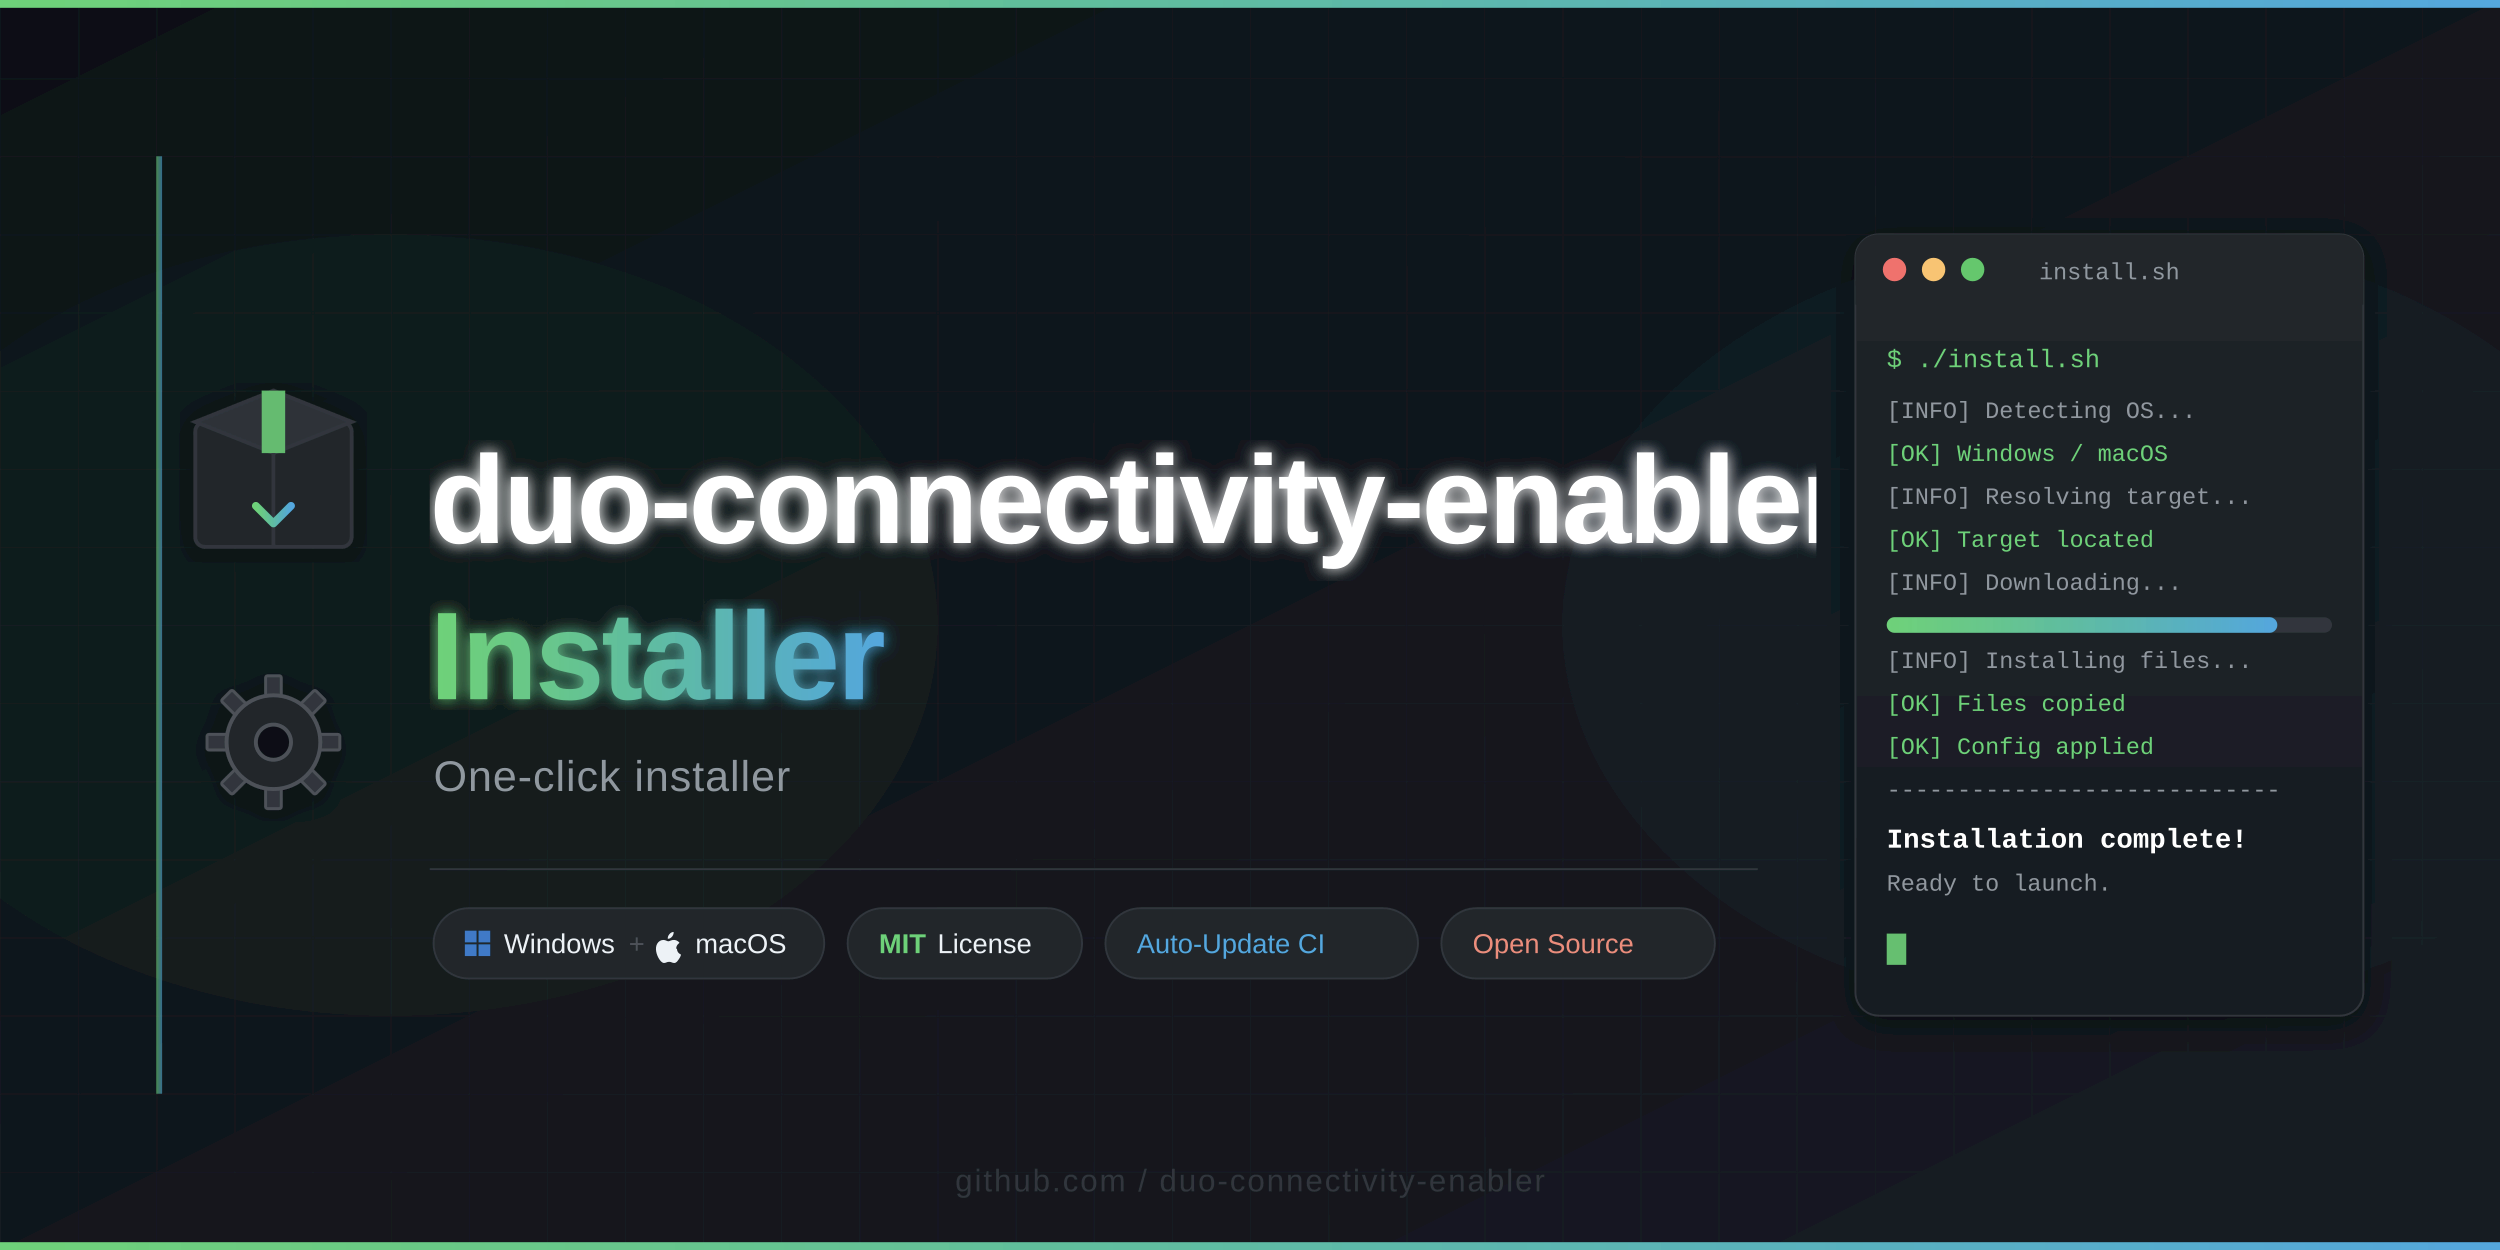
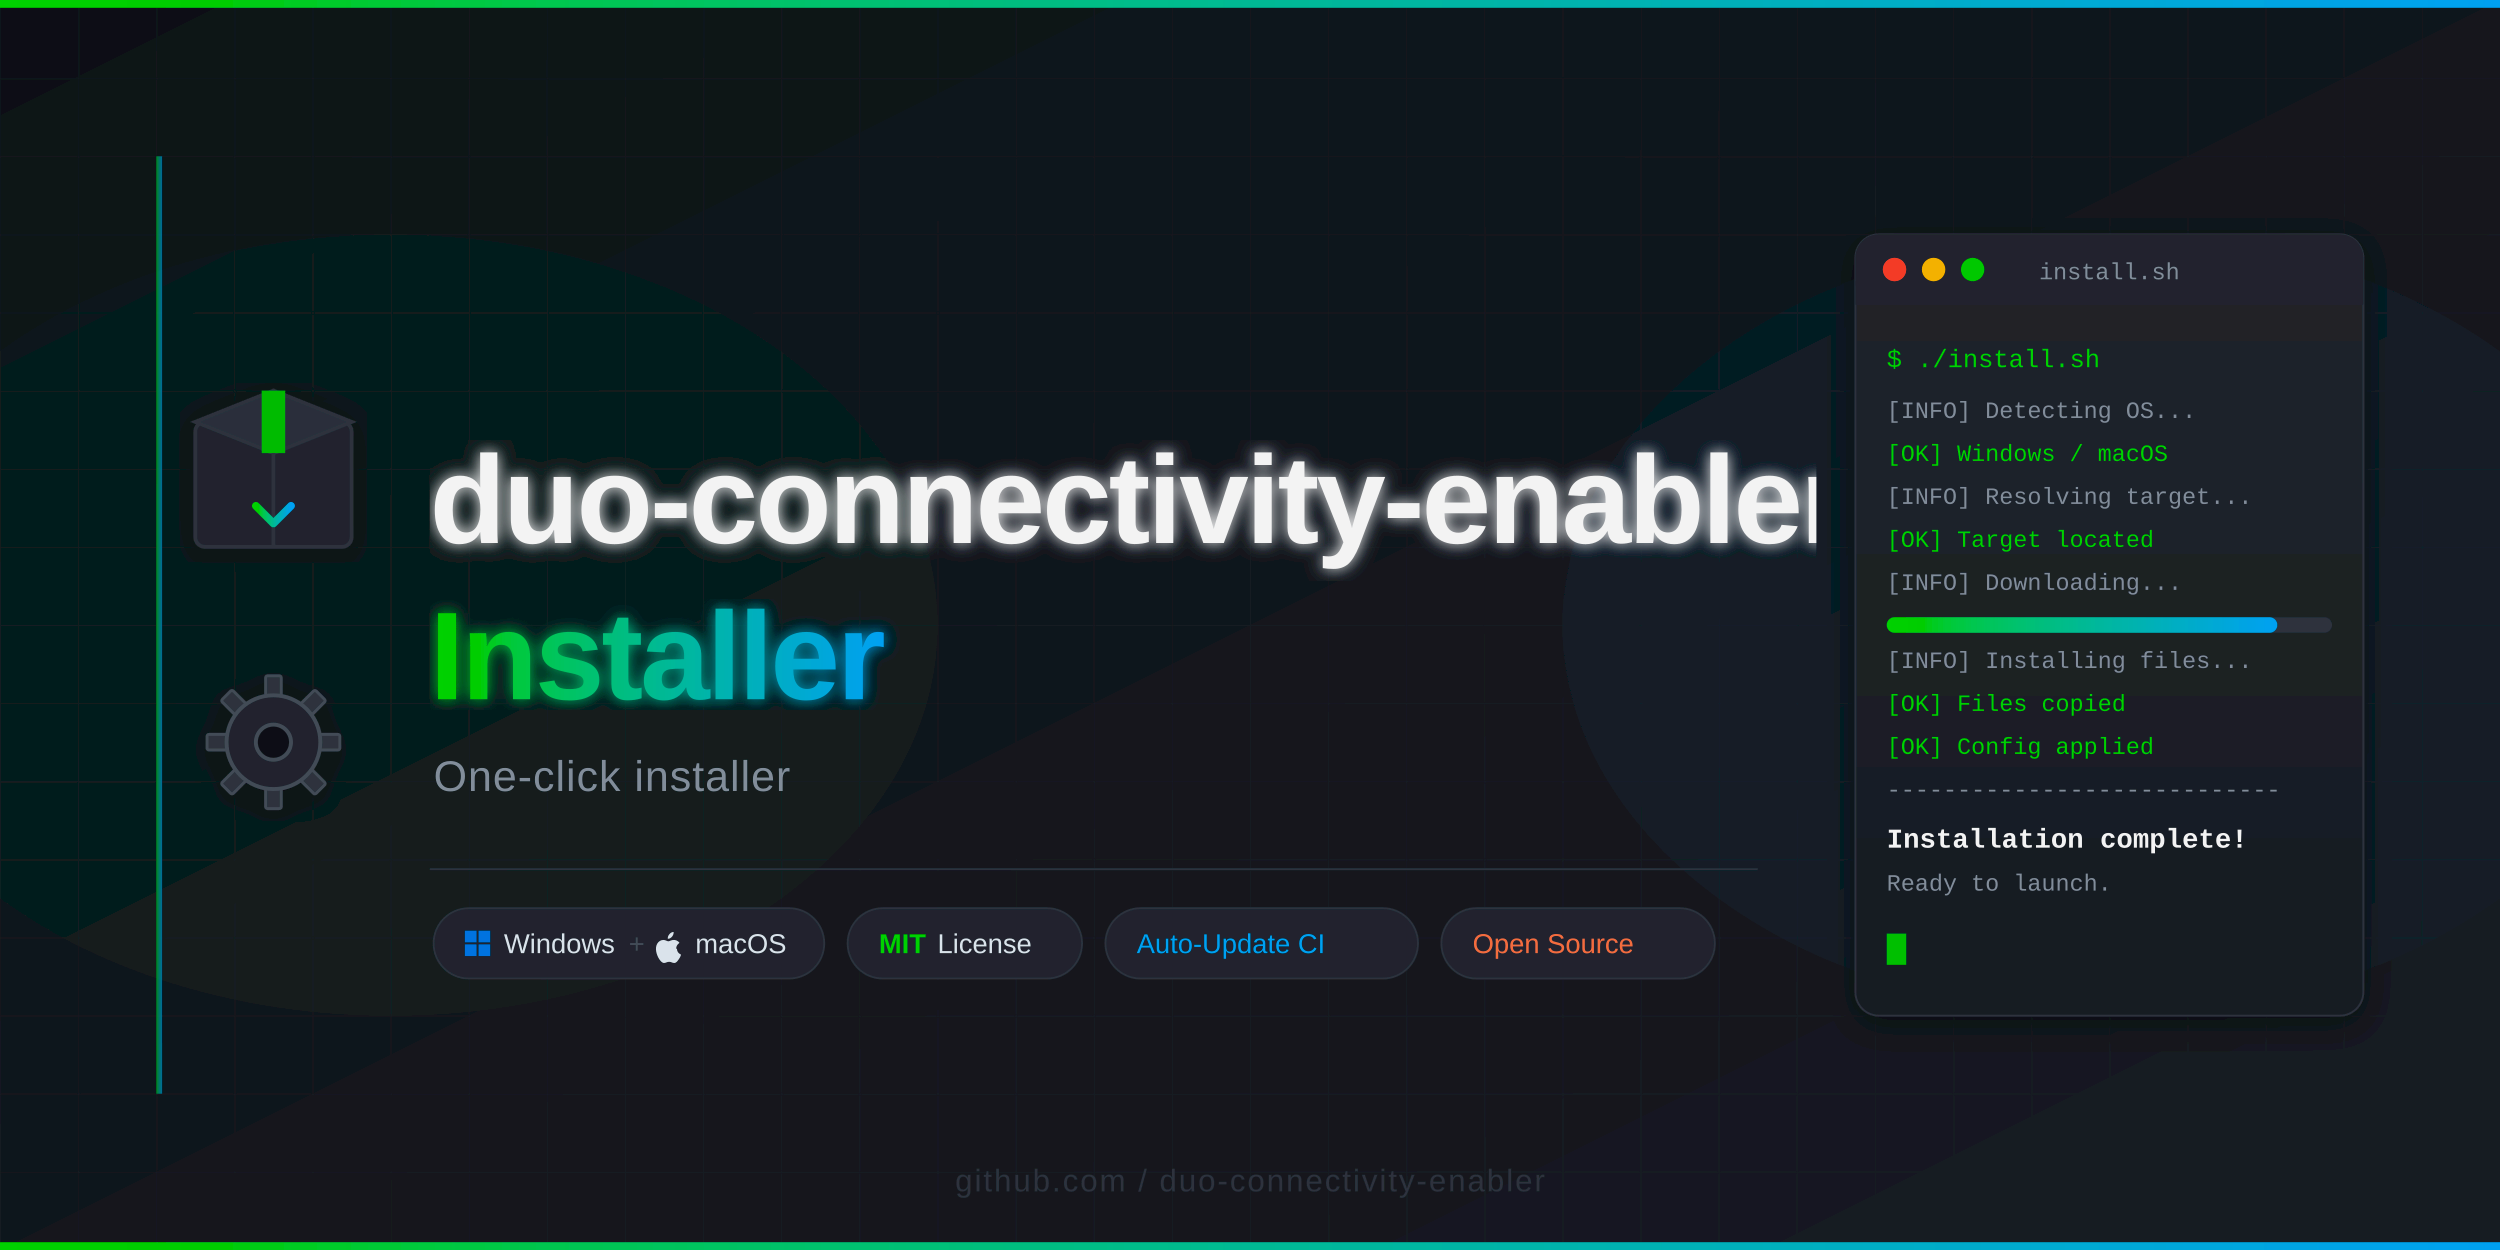
<svg xmlns="http://www.w3.org/2000/svg" viewBox="0 0 1280 640" width="1280" height="640">
  <defs>
    <linearGradient id="bgGrad" x1="0%" y1="0%" x2="100%" y2="100%">
      <stop offset="0%" style="stop-color:#0d1117;stop-opacity:1" />
      <stop offset="100%" style="stop-color:#161b22;stop-opacity:1" />
    </linearGradient>
    <linearGradient id="accentGrad" x1="0%" y1="0%" x2="100%" y2="0%">
      <stop offset="0%" style="stop-color:#39d353;stop-opacity:1" />
      <stop offset="100%" style="stop-color:#0ea5e9;stop-opacity:1" />
    </linearGradient>
    <linearGradient id="cardGrad" x1="0%" y1="0%" x2="0%" y2="100%">
      <stop offset="0%" style="stop-color:#21262d;stop-opacity:1" />
      <stop offset="100%" style="stop-color:#161b22;stop-opacity:1" />
    </linearGradient>
    <filter id="glow">
      <feGaussianBlur stdDeviation="4" result="coloredBlur" />
      <feMerge>
        <feMergeNode in="coloredBlur" />
        <feMergeNode in="SourceGraphic" />
      </feMerge>
    </filter>
    <filter id="shadow">
      <feDropShadow dx="0" dy="4" stdDeviation="8" flood-color="#000000" flood-opacity="0.5" />
    </filter>
    <filter id="tone" x="0%" y="0%" width="100%" height="100%">
-       <feColorMatrix type="saturate" values="0.75" />
-       <feColorMatrix type="matrix" values="   1.05 0 0 0 0   0 1.05 0 0 0   0 0 1.05 0 0   0 0 0 1 0" />
+       <feColorMatrix type="saturate" values="1.35" />
+       <feColorMatrix type="matrix" values="   0.90 0 0 0 0   0 0.90 0 0 0   0 0 0.90 0 0   0 0 0 1 0" />
    </filter>
    <clipPath id="titleClip">
      <rect x="220" y="200" width="710" height="100" />
    </clipPath>
    <clipPath id="installerClip">
      <rect x="220" y="295" width="710" height="100" />
    </clipPath>
    <clipPath id="subtitleClip">
      <rect x="220" y="380" width="710" height="55" />
    </clipPath>
  </defs>
  <g filter="url(#tone)">
    <rect width="1280" height="640" fill="url(#bgGrad)" />
    <pattern id="grid" width="40" height="40" patternUnits="userSpaceOnUse">
      <path d="M 40 0 L 0 0 0 40" fill="none" stroke="#21262d" stroke-width="0.5" />
    </pattern>
    <rect width="1280" height="640" fill="url(#grid)" opacity="0.4" />
    <ellipse cx="200" cy="320" rx="280" ry="200" fill="#39d353" opacity="0.04" />
    <ellipse cx="1080" cy="320" rx="280" ry="200" fill="#0ea5e9" opacity="0.04" />
    <rect x="0" y="0" width="1280" height="4" fill="url(#accentGrad)" />
    <rect x="0" y="636" width="1280" height="4" fill="url(#accentGrad)" />
    <rect x="80" y="80" width="3" height="480" fill="url(#accentGrad)" opacity="0.6" />
    <g transform="translate(100, 200)" filter="url(#shadow)">
      <rect x="0" y="16" width="80" height="64" fill="#21262d" stroke="#30363d" stroke-width="2" rx="5" />
      <polygon points="0,16 40,0 80,16 40,32" fill="#2d333b" stroke="#30363d" stroke-width="2" />
      <rect x="34" y="0" width="12" height="32" fill="#39d353" opacity="0.85" />
      <line x1="40" y1="32" x2="40" y2="80" stroke="#30363d" stroke-width="2" />
      <g transform="translate(40, 56)">
        <line x1="0" y1="-12" x2="0" y2="12" stroke="url(#accentGrad)" stroke-width="4" stroke-linecap="round" />
        <polyline points="-9,3 0,12 9,3" fill="none" stroke="url(#accentGrad)" stroke-width="4" stroke-linecap="round" stroke-linejoin="round" />
      </g>
    </g>
    <g transform="translate(140, 380)" filter="url(#shadow)">
      <g fill="#30363d" stroke="#484f58" stroke-width="1.5">
        <rect x="-4" y="-34" width="8" height="14" rx="1" />
        <rect x="-4" y="-34" width="8" height="14" rx="1" transform="rotate(45)" />
        <rect x="-4" y="-34" width="8" height="14" rx="1" transform="rotate(90)" />
        <rect x="-4" y="-34" width="8" height="14" rx="1" transform="rotate(135)" />
        <rect x="-4" y="-34" width="8" height="14" rx="1" transform="rotate(180)" />
        <rect x="-4" y="-34" width="8" height="14" rx="1" transform="rotate(225)" />
        <rect x="-4" y="-34" width="8" height="14" rx="1" transform="rotate(270)" />
        <rect x="-4" y="-34" width="8" height="14" rx="1" transform="rotate(315)" />
      </g>
      <circle cx="0" cy="0" r="24" fill="#21262d" stroke="#484f58" stroke-width="2" />
      <circle cx="0" cy="0" r="9" fill="#0d1117" stroke="#484f58" stroke-width="2" />
    </g>
    <g clip-path="url(#titleClip)">
      <text id="projectName" x="220" y="278" font-family="'Segoe UI', 'Helvetica Neue', Arial, sans-serif" font-size="64" font-weight="700" letter-spacing="-1.5" fill="#ffffff" filter="url(#glow)" textLength="710" lengthAdjust="spacingAndGlyphs">duo-connectivity-enabler</text>
    </g>
    <g clip-path="url(#installerClip)">
      <text x="220" y="358" font-family="'Segoe UI', 'Helvetica Neue', Arial, sans-serif" font-size="64" font-weight="700" letter-spacing="-1.5" fill="url(#accentGrad)" filter="url(#glow)">Installer</text>
    </g>
    <g clip-path="url(#subtitleClip)">
      <text x="222" y="405" font-family="'Segoe UI', 'Helvetica Neue', Arial, sans-serif" font-size="22" font-weight="400" fill="#8b949e" letter-spacing="0.5">One-click installer</text>
    </g>
    <line x1="220" y1="445" x2="900" y2="445" stroke="#30363d" stroke-width="1" />
    <g transform="translate(222, 465)">
      <rect x="0" y="0" width="200" height="36" fill="#21262d" rx="18" stroke="#30363d" stroke-width="1" />
      <g transform="translate(16, 11.5)">
        <rect x="0" y="0" width="6" height="6" fill="#0078d4" />
        <rect x="7" y="0" width="6" height="6" fill="#0078d4" />
        <rect x="0" y="7" width="6" height="6" fill="#0078d4" />
        <rect x="7" y="7" width="6" height="6" fill="#0078d4" />
      </g>
      <text x="36" y="23" font-family="'Segoe UI', Arial, sans-serif" font-size="14" fill="#e6edf3" font-weight="500">Windows</text>
      <text x="104" y="23" text-anchor="middle" font-family="'Segoe UI', Arial, sans-serif" font-size="14" fill="#484f58" font-weight="400">+</text>
      <g transform="translate(112.6, 9.55)" fill="#e6edf3">
        <path d="M11.6 11.2c0-2 1.6-2.9 1.7-3-0.9-1.3-2.3-1.5-2.8-1.5-1.2-0.1-2.3 0.7-2.9 0.7-0.6 0-1.5-0.7-2.5-0.7-1.3 0-2.5 0.7-3.2 1.9-1.4 2.4-0.3 5.9 1 7.9 0.7 1 1.5 2 2.5 2 1 0 1.4-0.6 2.6-0.6 1.2 0 1.5 0.6 2.6 0.6 1.1 0 1.7-1 2.4-2 0.8-1.1 1.1-2.2 1.1-2.3-0.1 0-2.1-0.8-2.1-3z" />
        <path d="M9.5 5c0.5-0.6 0.9-1.5 0.8-2.4-0.8 0-1.7 0.5-2.2 1.2-0.5 0.5-0.9 1.5-0.8 2.3 0.9 0.1 1.7-0.5 2.2-1.1z" />
      </g>
      <text x="134" y="23" font-family="'Segoe UI', Arial, sans-serif" font-size="14" fill="#e6edf3" font-weight="500">macOS</text>
    </g>
    <g transform="translate(434, 465)">
      <rect x="0" y="0" width="120" height="36" fill="#21262d" rx="18" stroke="#30363d" stroke-width="1" />
      <text x="16" y="23" font-family="'Segoe UI', Arial, sans-serif" font-size="14" fill="#39d353" font-weight="600">MIT</text>
      <text x="46" y="23" font-family="'Segoe UI', Arial, sans-serif" font-size="14" fill="#e6edf3" font-weight="400">License</text>
    </g>
    <g transform="translate(566, 465)">
      <rect x="0" y="0" width="160" height="36" fill="#21262d" rx="18" stroke="#30363d" stroke-width="1" />
      <text x="16" y="23" font-family="'Segoe UI', Arial, sans-serif" font-size="14" fill="#0ea5e9" font-weight="500">Auto-Update CI</text>
    </g>
    <g transform="translate(738, 465)">
      <rect x="0" y="0" width="140" height="36" fill="#21262d" rx="18" stroke="#30363d" stroke-width="1" />
      <text x="16" y="23" font-family="'Segoe UI', Arial, sans-serif" font-size="14" fill="#f78166" font-weight="500">Open Source</text>
    </g>
    <g transform="translate(950, 120)" filter="url(#shadow)">
      <rect x="0" y="0" width="260" height="400" fill="url(#cardGrad)" rx="12" stroke="#30363d" stroke-width="1" />
      <rect x="0" y="0" width="260" height="36" fill="#21262d" rx="12" />
      <rect x="0" y="24" width="260" height="12" fill="#21262d" />
      <circle cx="20" cy="18" r="6" fill="#ff5f56" />
      <circle cx="40" cy="18" r="6" fill="#ffbd2e" />
      <circle cx="60" cy="18" r="6" fill="#27c93f" />
      <text x="130" y="23" text-anchor="middle" font-family="'Courier New', monospace" font-size="12" fill="#8b949e">install.sh</text>
      <text x="16" y="68" font-family="'Courier New', monospace" font-size="13" fill="#39d353">$ ./install.sh</text>
      <text x="16" y="94" font-family="'Courier New', monospace" font-size="12" fill="#8b949e">[INFO] Detecting OS...</text>
      <text x="16" y="116" font-family="'Courier New', monospace" font-size="12" fill="#39d353">[OK]   Windows / macOS</text>
      <text x="16" y="138" font-family="'Courier New', monospace" font-size="12" fill="#8b949e">[INFO] Resolving target...</text>
      <text x="16" y="160" font-family="'Courier New', monospace" font-size="12" fill="#39d353">[OK]   Target located</text>
      <text x="16" y="182" font-family="'Courier New', monospace" font-size="12" fill="#8b949e">[INFO] Downloading...</text>
      <rect x="16" y="196" width="228" height="8" fill="#30363d" rx="4" />
      <rect x="16" y="196" width="200" height="8" fill="url(#accentGrad)" rx="4" />
      <text x="16" y="222" font-family="'Courier New', monospace" font-size="12" fill="#8b949e">[INFO] Installing files...</text>
      <text x="16" y="244" font-family="'Courier New', monospace" font-size="12" fill="#39d353">[OK]   Files copied</text>
      <text x="16" y="266" font-family="'Courier New', monospace" font-size="12" fill="#39d353">[OK]   Config applied</text>
      <text x="16" y="288" font-family="'Courier New', monospace" font-size="12" fill="#8b949e">----------------------------</text>
      <text x="16" y="314" font-family="'Courier New', monospace" font-size="14" fill="#ffffff" font-weight="bold">Installation complete!</text>
      <text x="16" y="336" font-family="'Courier New', monospace" font-size="12" fill="#8b949e">Ready to launch.</text>
      <rect x="16" y="358" width="10" height="16" fill="#39d353" opacity="0.9">
        <animate attributeName="opacity" values="0.9;0;0.9" dur="1.2s" repeatCount="indefinite" />
      </rect>
    </g>
    <text x="640" y="610" text-anchor="middle" font-family="'Segoe UI', Arial, sans-serif" font-size="16" fill="#30363d" letter-spacing="1">github.com / duo-connectivity-enabler</text>
  </g>
</svg>
